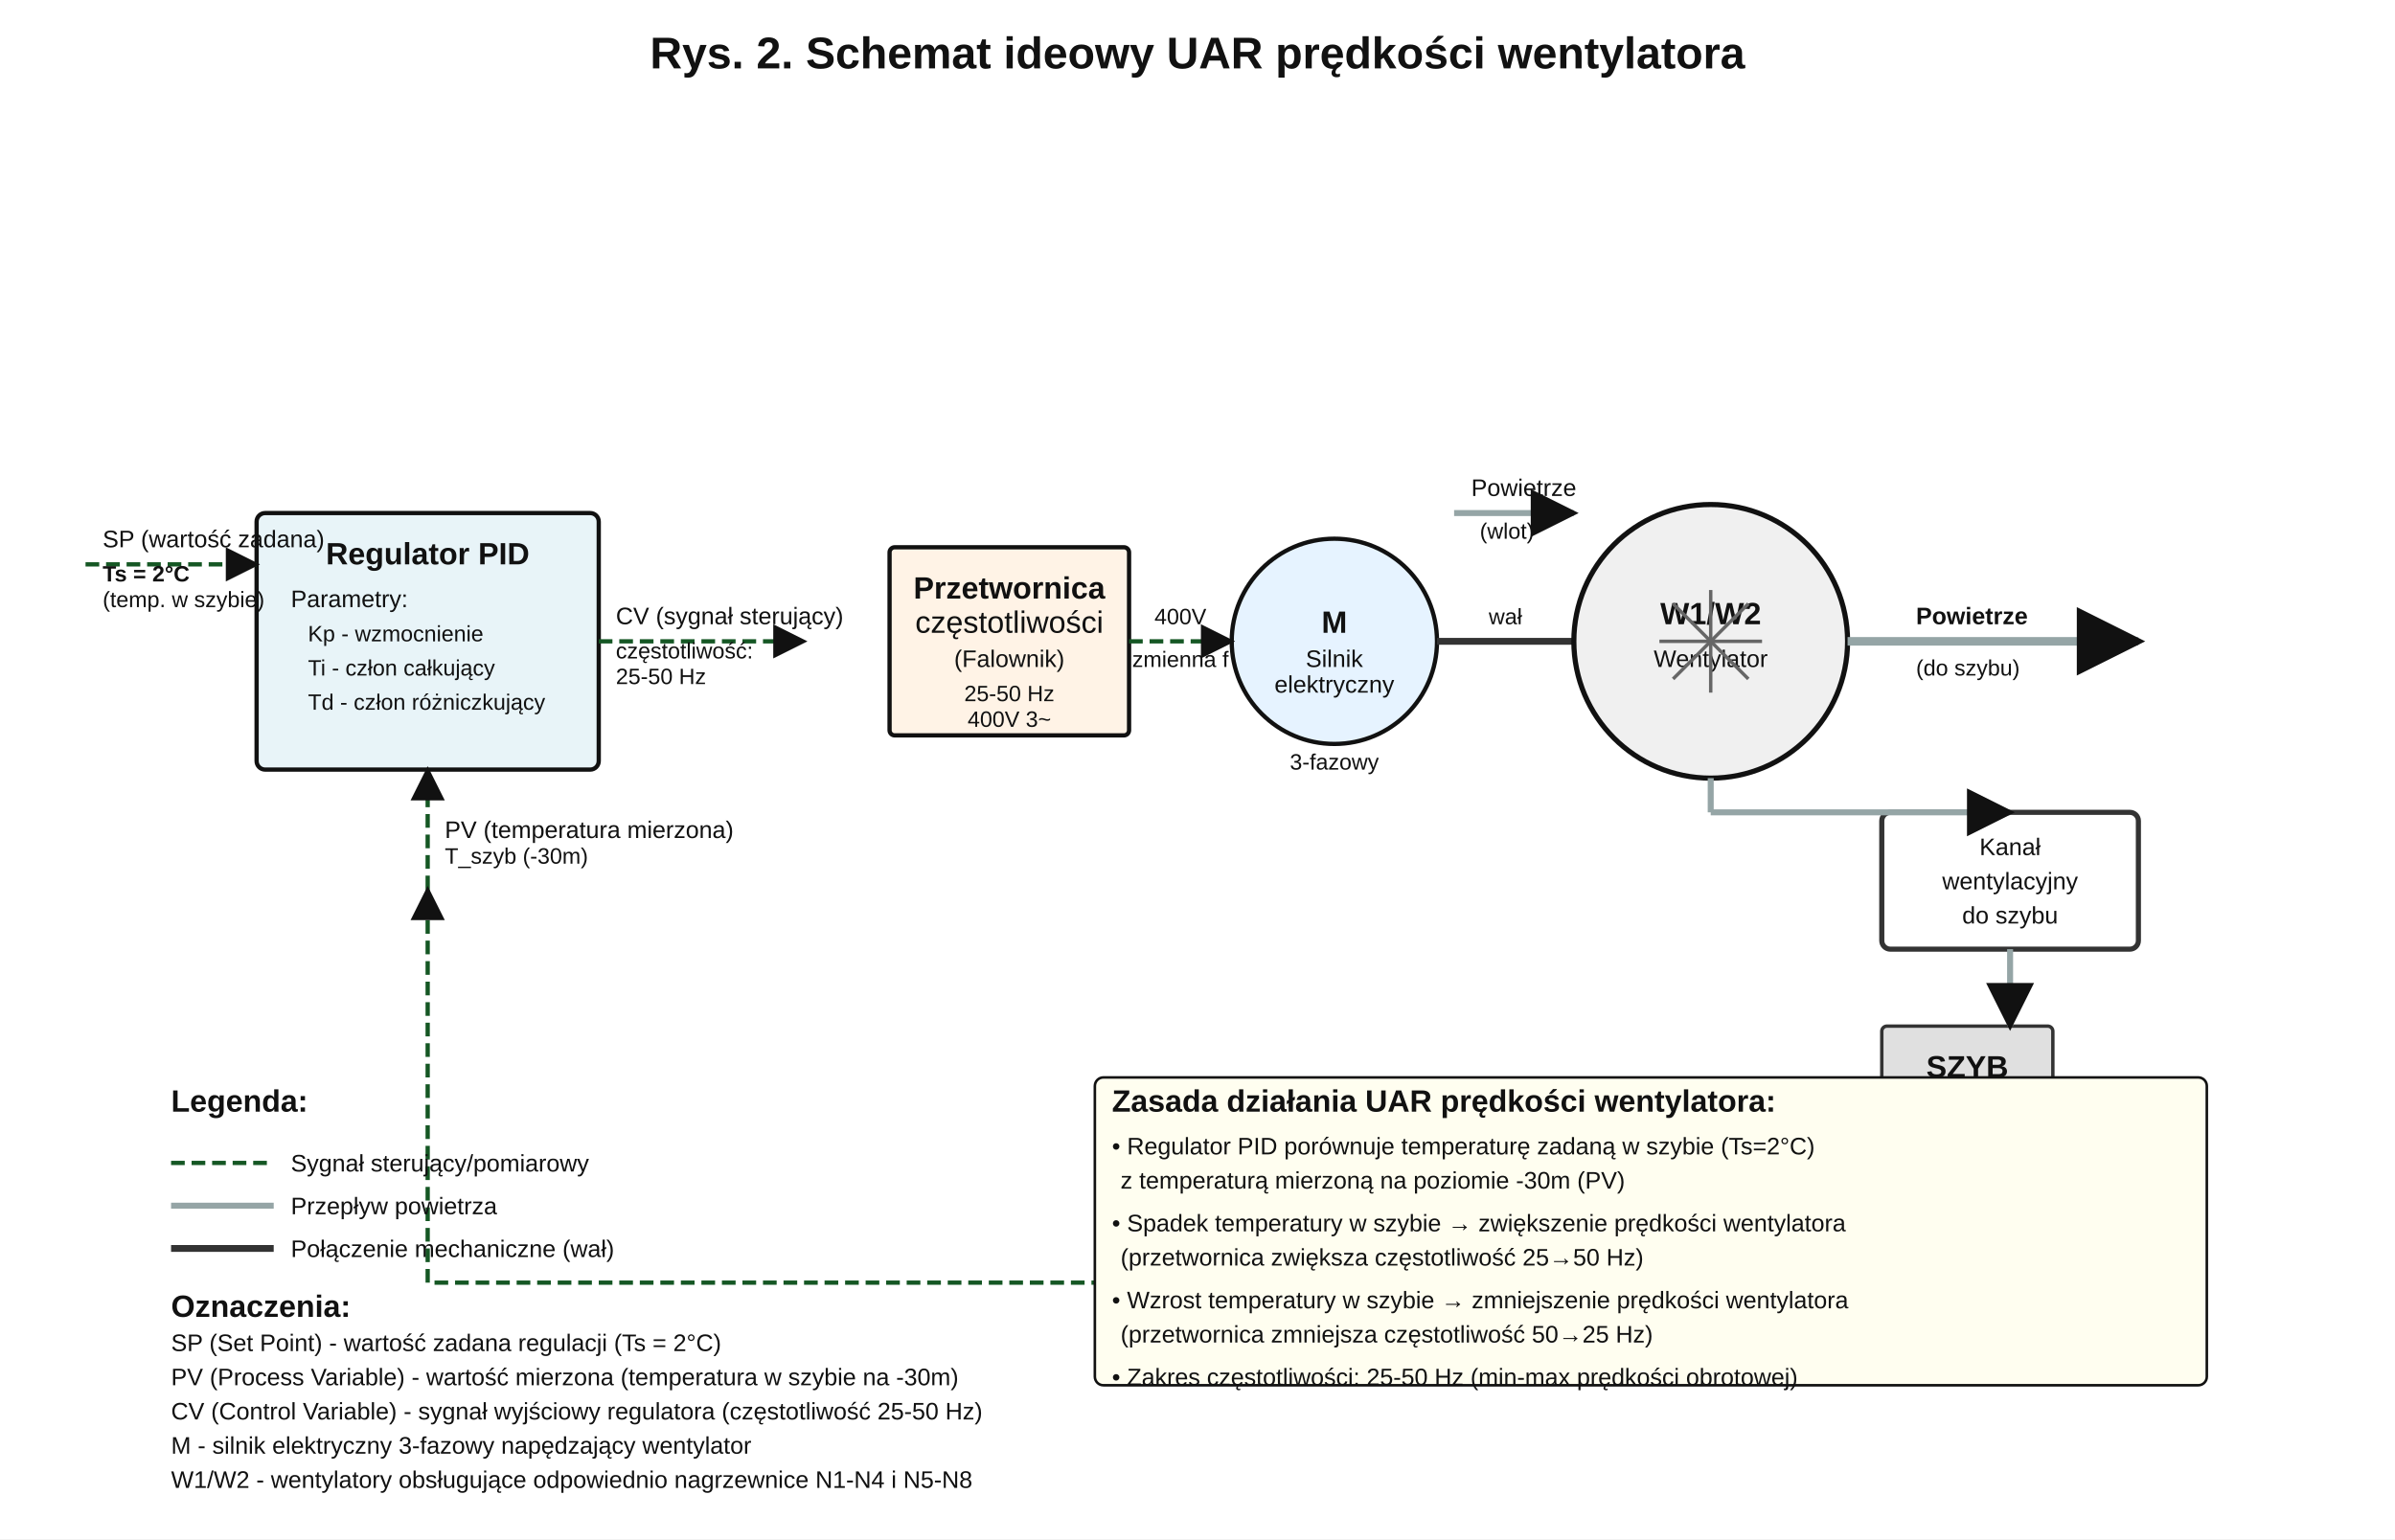
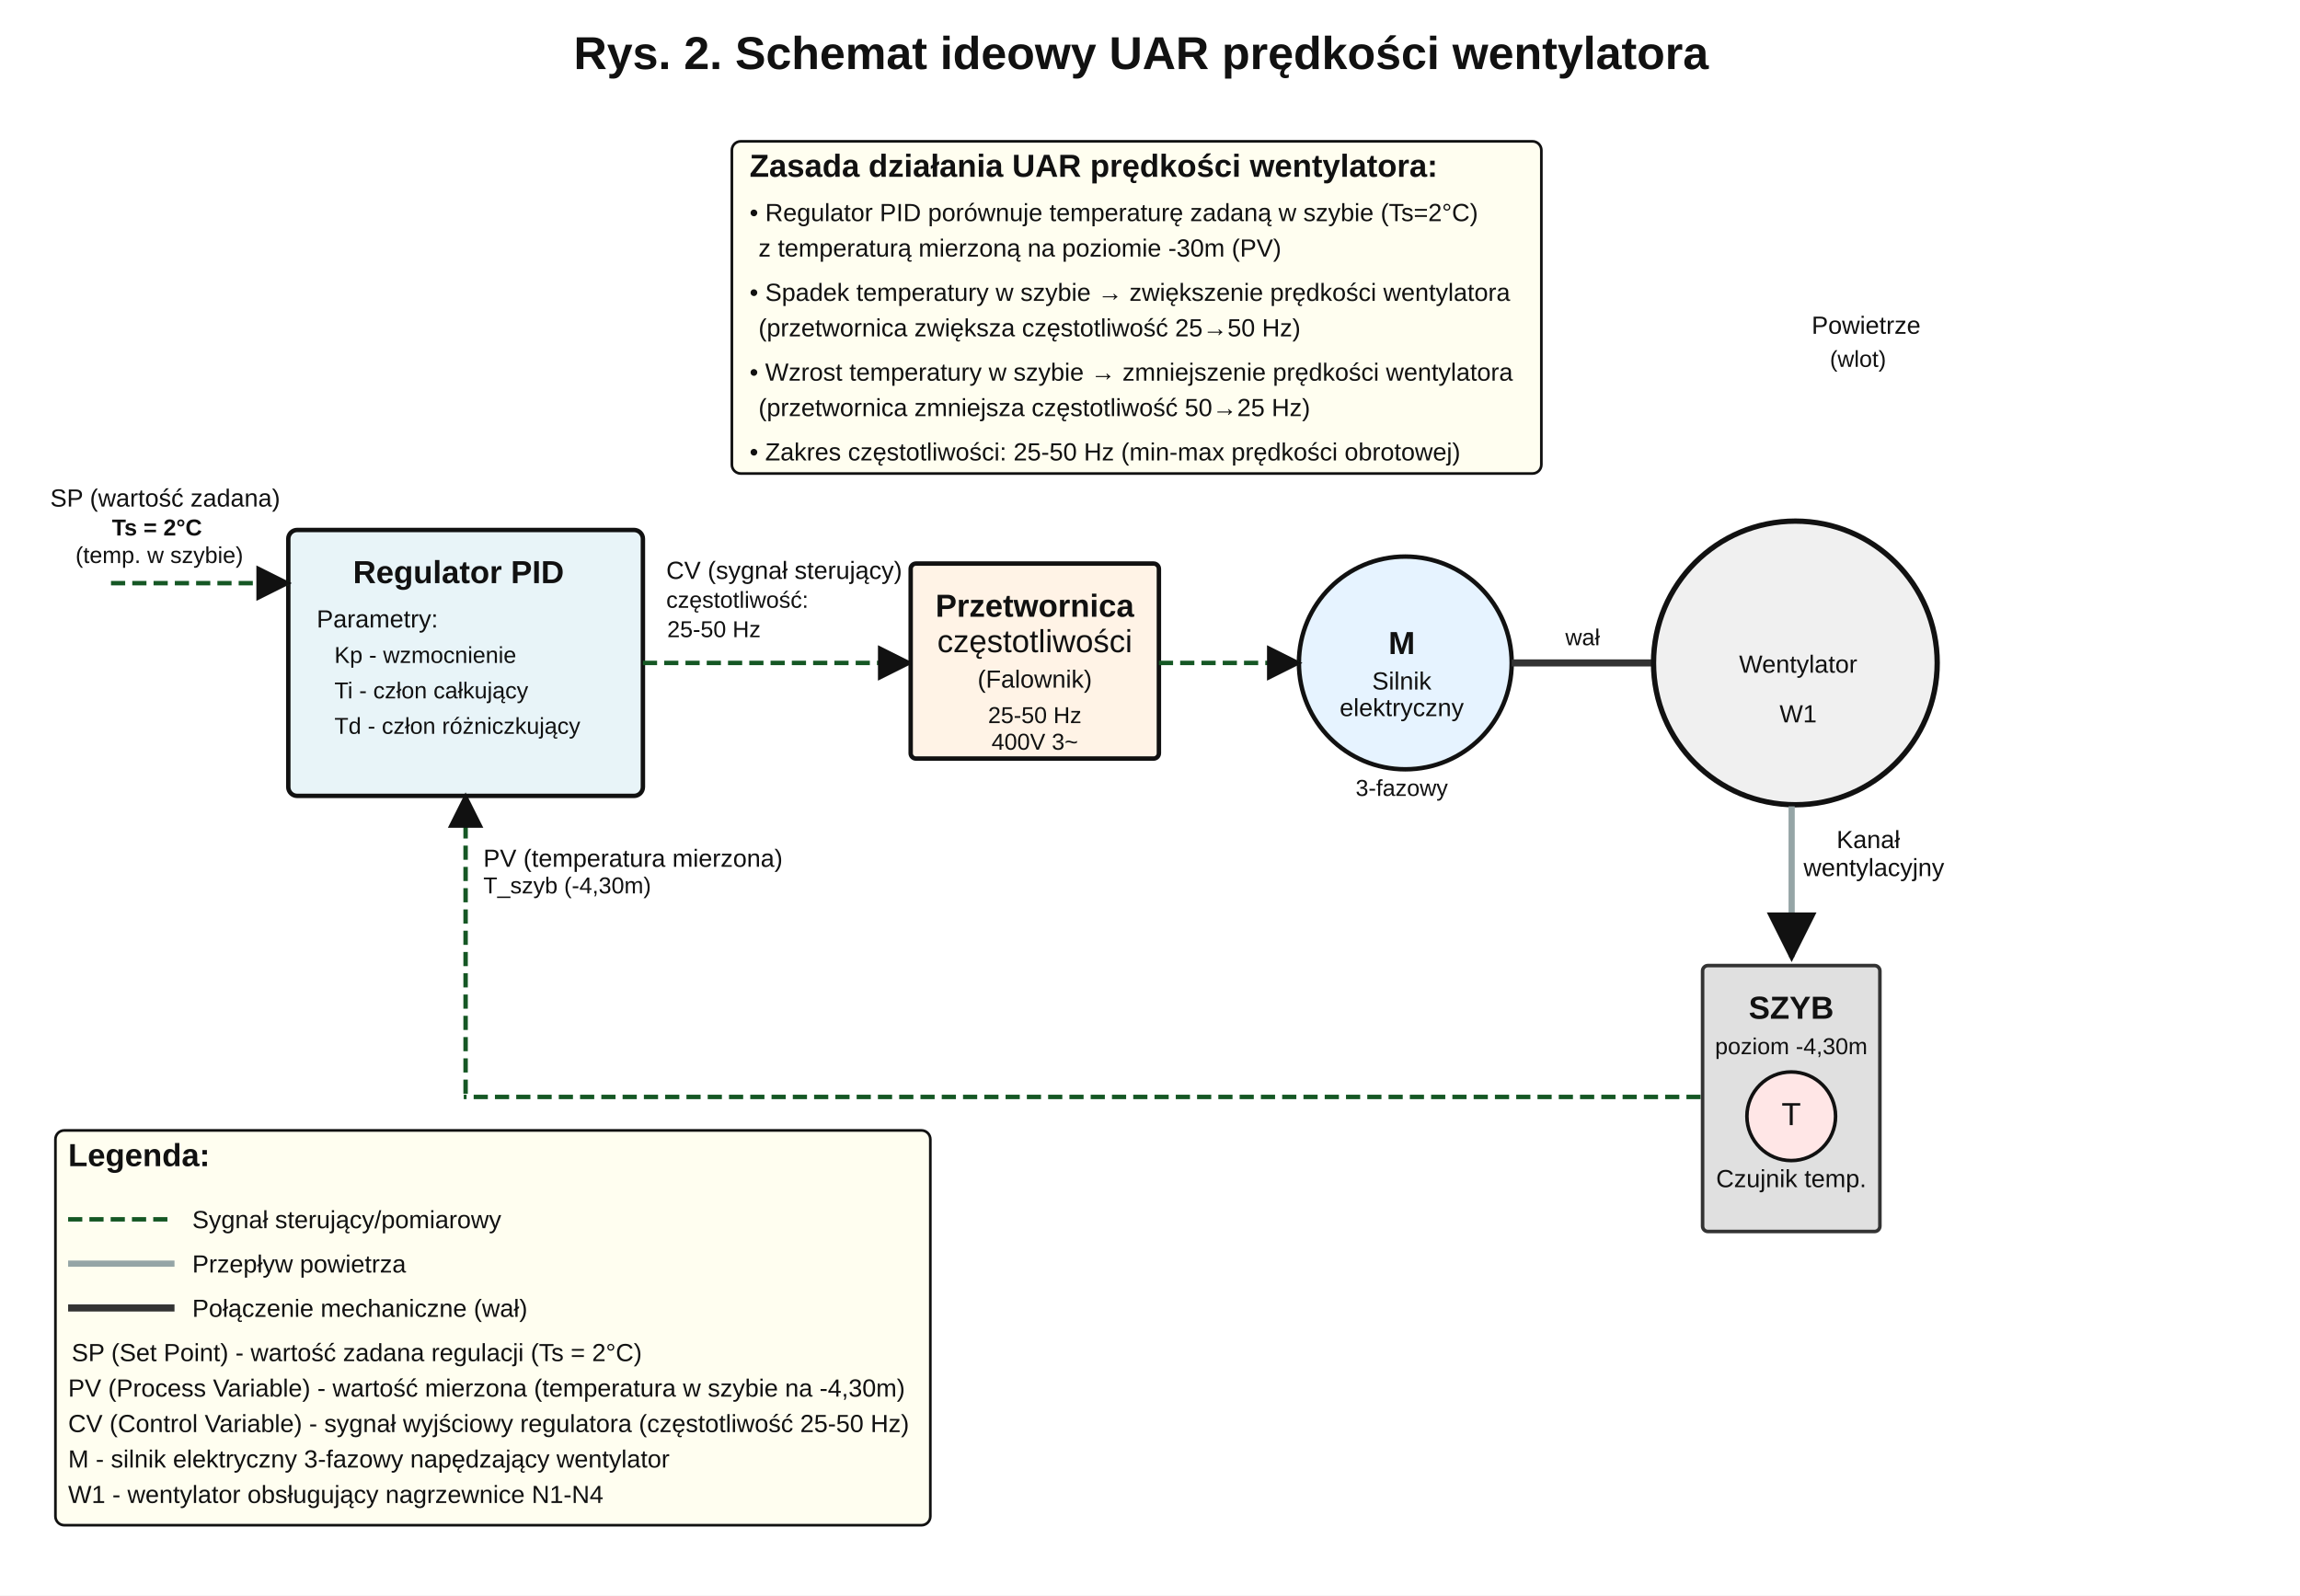
- <svg xmlns="http://www.w3.org/2000/svg" width="1400" height="900">
+ <svg xmlns="http://www.w3.org/2000/svg" viewBox="56.398 1.054 1297.219 900" width="1297.22px" height="900px">
  <defs>
    <marker id="arrow-head" markerHeight="8" markerWidth="8" orient="auto-start-reverse" refX="9" refY="5" viewBox="0 0 10 10">
      <path d="m0,0l10,5l-10,5l0,-10z" fill="#111" id="arrow1" />
    </marker>
-   </defs>
-   <style>
+     <style>
    .title { font-family: "Arial", sans-serif; font-weight: 600; font-size: 26px; fill: #111; }
    .label { font-family: "Arial", sans-serif; font-size: 18px; fill: #111; }
    .small-label { font-family: "Arial", sans-serif; font-size: 14px; fill: #111; }
    .note { font-family: "Arial", sans-serif; font-size: 16px; fill: #111; }
    .flow-label { font-family: "Arial", sans-serif; font-size: 15px; fill: #111; text-anchor: middle; }
    .component { stroke: #111; stroke-width: 2.2px; fill: #fff; }
    .duct { stroke: #333; stroke-width: 3px; fill: none; }
    .signal-line { stroke: #155724; stroke-width: 2.5px; fill: none; stroke-dasharray: 8 4; }
    .air-line { stroke: #95a5a6; stroke-width: 3.5px; fill: none; }
    .air-line-thick { stroke: #95a5a6; stroke-width: 5px; fill: none; }
    .regulator { stroke: #111; stroke-width: 2.5px; fill: #e8f4f8; }
    .inverter { stroke: #111; stroke-width: 2.5px; fill: #fff3e6; }
    .motor { stroke: #111; stroke-width: 2.5px; fill: #e6f3ff; }
    .fan { stroke: #111; stroke-width: 3px; fill: #f0f0f0; }
    .sensor { stroke: #111; stroke-width: 2px; fill: #ffe6e6; }
    .shaft { stroke: #333; stroke-width: 4px; fill: none; }
    .annotation { font-family: "Arial", sans-serif; font-size: 14px; fill: #111; }
    .param-label { font-family: "Arial", sans-serif; font-size: 13px; fill: #111; }
</style>
-   <rect width="1400" height="900" fill="#fff" />
-   <g class="layer">
-     <text class="title" text-anchor="middle" x="700" y="40">Rys. 2. Schemat ideowy UAR prędkości wentylatora</text>
-     <rect class="regulator" x="150" y="300" width="200" height="150" rx="5" />
-     <text class="label" text-anchor="middle" x="250" y="330" font-weight="bold">Regulator PID</text>
-     <text class="small-label" x="170" y="355">Parametry:</text>
-     <text class="param-label" x="180" y="375">Kp - wzmocnienie</text>
-     <text class="param-label" x="180" y="395">Ti - człon całkujący</text>
-     <text class="param-label" x="180" y="415">Td - człon różniczkujący</text>
+   </defs>
+   <g style="" transform="matrix(0.926585, 0, 0, 1, 56.39824, 1.054108)">
+     <rect width="1400" height="900" fill="#fff" />
+   </g>
+   <text class="title" text-anchor="middle" x="700" y="40" style="white-space: pre;" transform="matrix(1, 0, 0, 1, 2.842170943040401e-14, 7.105427357601002e-15)">Rys. 2. Schemat ideowy UAR prędkości wentylatora</text>
+   <g transform="matrix(1, 0, 0, 1, 65.00002, 7.105427357601002e-15)">
+     <rect class="regulator" x="154" y="300" width="200" height="150" rx="5" />
+     <text class="label" text-anchor="middle" x="250" y="330" font-weight="bold" style="white-space: pre;">Regulator PID</text>
+     <text class="small-label" x="170" y="355" style="white-space: pre;">Parametry:</text>
+     <text class="param-label" x="180" y="375" style="white-space: pre;">Kp - wzmocnienie</text>
+     <text class="param-label" x="180" y="395" style="white-space: pre;">Ti - człon całkujący</text>
+     <text class="param-label" x="180" y="415" style="white-space: pre;">Td - człon różniczkujący</text>
+   </g>
+   <g transform="matrix(1, 0, 0, 1, 69.00002, 7.105427357601002e-15)">
    <line class="signal-line" marker-end="url(#arrow-head)" x1="50" y1="330" x2="150" y2="330" />
-     <text class="annotation" x="60" y="320">SP (wartość zadana)</text>
-     <text class="param-label" x="60" y="340" font-weight="bold">Ts = 2°C</text>
-     <text class="param-label" x="60" y="355">(temp. w szybie)</text>
-     <line class="signal-line" marker-end="url(#arrow-head)" x1="250" y1="520" x2="250" y2="450" />
-     <text class="annotation" x="260" y="490">PV (temperatura mierzona)</text>
-     <text class="param-label" x="260" y="505">T_szyb (-30m)</text>
-     <line class="signal-line" marker-end="url(#arrow-head)" x1="350" y1="375" x2="470" y2="375" />
-     <text class="annotation" x="360" y="365">CV (sygnał sterujący)</text>
-     <text class="param-label" x="360" y="385">częstotliwość:</text>
-     <text class="param-label" x="360" y="400">25-50 Hz</text>
-     <g transform="translate(520, 320)">
-       <rect class="inverter" x="0" y="0" width="140" height="110" rx="3" />
-       <text class="label" text-anchor="middle" x="70" y="30" font-weight="bold">Przetwornica</text>
-       <text class="label" text-anchor="middle" x="70" y="50">częstotliwości</text>
-       <text class="small-label" text-anchor="middle" x="70" y="70">(Falownik)</text>
-       <text class="param-label" text-anchor="middle" x="70" y="90">25-50 Hz</text>
-       <text class="param-label" text-anchor="middle" x="70" y="105">400V 3~</text>
-     </g>
-     <circle class="motor" cx="780" cy="375" r="60" />
-     <text class="label" text-anchor="middle" x="780" y="370" font-size="32" font-weight="bold">M</text>
-     <text class="small-label" text-anchor="middle" x="780" y="390" font-size="12">Silnik</text>
-     <text class="small-label" text-anchor="middle" x="780" y="405" font-size="12">elektryczny</text>
-     <text class="param-label" text-anchor="middle" x="780" y="450">3-fazowy</text>
-     <line class="signal-line" marker-end="url(#arrow-head)" x1="660" y1="375" x2="720" y2="375" />
-     <text class="param-label" text-anchor="middle" x="690" y="365">400V</text>
-     <text class="param-label" text-anchor="middle" x="690" y="390">zmienna f</text>
-     <line class="shaft" x1="840" y1="375" x2="920" y2="375" />
-     <text class="param-label" text-anchor="middle" x="880" y="365">wał</text>
-     <circle class="fan" cx="1000" cy="375" r="80" />
-     <text class="label" text-anchor="middle" x="1000" y="365" font-size="28" font-weight="bold">W1/W2</text>
-     <text class="small-label" text-anchor="middle" x="1000" y="390">Wentylator</text>
-     <g transform="translate(1000, 375)">
-       <line stroke="#666" stroke-width="2" x1="-30" y1="0" x2="30" y2="0" />
-       <line stroke="#666" stroke-width="2" x1="0" y1="-30" x2="0" y2="30" />
-       <line stroke="#666" stroke-width="2" x1="-22" y1="-22" x2="22" y2="22" />
-       <line stroke="#666" stroke-width="2" x1="-22" y1="22" x2="22" y2="-22" />
-     </g>
-     <line class="air-line" marker-end="url(#arrow-head)" x1="850" y1="300" x2="920" y2="300" />
-     <text class="annotation" x="860" y="290" fill="#7f8c8d">Powietrze</text>
-     <text class="param-label" x="865" y="315" fill="#7f8c8d">(wlot)</text>
-     <line class="air-line-thick" marker-end="url(#arrow-head)" x1="1080" y1="375" x2="1250" y2="375" />
-     <text class="annotation" x="1120" y="365" fill="#7f8c8d" font-weight="bold">Powietrze</text>
-     <text class="param-label" x="1120" y="395" fill="#7f8c8d">(do szybu)</text>
-     <g transform="translate(1100, 475)">
-       <rect class="duct" x="0" y="0" width="150" height="80" rx="5" fill="none" stroke="#333" stroke-width="2" />
-       <text class="annotation" text-anchor="middle" x="75" y="25">Kanał</text>
-       <text class="annotation" text-anchor="middle" x="75" y="45">wentylacyjny</text>
-       <text class="annotation" text-anchor="middle" x="75" y="65">do szybu</text>
-     </g>
-     <line class="air-line" x1="1000" y1="455" x2="1000" y2="475" />
-     <line class="air-line" marker-end="url(#arrow-head)" x1="1000" y1="475" x2="1175" y2="475" />
-     <g transform="translate(1150, 600)">
-       <rect x="-50" y="0" width="100" height="150" fill="#e0e0e0" stroke="#333" stroke-width="2" rx="3" />
-       <text class="label" text-anchor="middle" x="0" y="30" font-weight="bold">SZYB</text>
-       <text class="param-label" text-anchor="middle" x="0" y="50">poziom -30m</text>
-       <circle class="sensor" cx="0" cy="85" r="25" />
-       <text class="label" text-anchor="middle" x="0" y="90" font-size="16">T</text>
-       <text class="small-label" text-anchor="middle" x="0" y="125">Czujnik temp.</text>
-     </g>
-     <line class="air-line" marker-end="url(#arrow-head)" x1="1175" y1="555" x2="1175" y2="600" />
-     <line class="signal-line" x1="1150" y1="710" x2="1150" y2="750" />
-     <line class="signal-line" x1="1150" y1="750" x2="250" y2="750" />
-     <line class="signal-line" marker-end="url(#arrow-head)" x1="250" y1="750" x2="250" y2="520" />
-     <g transform="translate(100, 650)">
-       <text class="label" font-weight="bold" x="0" y="0">Legenda:</text>
-       <line class="signal-line" x1="0" y1="30" x2="60" y2="30" />
-       <text class="annotation" x="70" y="35">Sygnał sterujący/pomiarowy</text>
-       <line class="air-line" x1="0" y1="55" x2="60" y2="55" />
-       <text class="annotation" x="70" y="60">Przepływ powietrza</text>
-       <line class="shaft" x1="0" y1="80" x2="60" y2="80" />
-       <text class="annotation" x="70" y="85">Połączenie mechaniczne (wał)</text>
-     </g>
-     <g transform="translate(100, 770)">
-       <text class="label" font-weight="bold" x="0" y="0">Oznaczenia:</text>
-       <text class="annotation" x="0" y="20">SP (Set Point) - wartość zadana regulacji (Ts = 2°C)</text>
-       <text class="annotation" x="0" y="40">PV (Process Variable) - wartość mierzona (temperatura w szybie na -30m)</text>
-       <text class="annotation" x="0" y="60">CV (Control Variable) - sygnał wyjściowy regulatora (częstotliwość 25-50 Hz)</text>
-       <text class="annotation" x="0" y="80">M - silnik elektryczny 3-fazowy napędzający wentylator</text>
-       <text class="annotation" x="0" y="100">W1/W2 - wentylatory obsługujące odpowiednio nagrzewnice N1-N4 i N5-N8</text>
-     </g>
-     <g transform="translate(650, 650)">
-       <rect x="-10" y="-20" width="650" height="180" fill="#fffef0" stroke="#111" stroke-width="1.5" rx="5" />
-       <text class="label" font-weight="bold" x="0" y="0">Zasada działania UAR prędkości wentylatora:</text>
-       <text class="annotation" x="0" y="25">• Regulator PID porównuje temperaturę zadaną w szybie (Ts=2°C)</text>
-       <text class="annotation" x="5" y="45">z temperaturą mierzoną na poziomie -30m (PV)</text>
-       <text class="annotation" x="0" y="70">• Spadek temperatury w szybie → zwiększenie prędkości wentylatora</text>
-       <text class="annotation" x="5" y="90">(przetwornica zwiększa częstotliwość 25→50 Hz)</text>
-       <text class="annotation" x="0" y="115">• Wzrost temperatury w szybie → zmniejszenie prędkości wentylatora</text>
-       <text class="annotation" x="5" y="135">(przetwornica zmniejsza częstotliwość 50→25 Hz)</text>
-       <text class="annotation" x="0" y="160">• Zakres częstotliwości: 25-50 Hz (min-max prędkości obrotowej)</text>
+     <g>
+       <text class="annotation" x="15.725" y="286.793" style="white-space: pre; font-size: 14px;">SP (wartość zadana)</text>
+       <text class="param-label" x="50.512" y="303.104" font-weight="bold" style="white-space: pre; font-size: 13px;">Ts = 2°C</text>
+       <text class="param-label" x="29.956" y="318.631" style="white-space: pre; font-size: 13px;">(temp. w szybie)</text>
    </g>
  </g>
+   <line class="signal-line" marker-end="url(#arrow-head)" x1="319" y1="618.037" x2="319" y2="450" style="stroke-width: 2.5;" transform="matrix(1, 0, 0, 1, 2.842170943040401e-14, 7.105427357601002e-15)" />
+   <text class="annotation" x="329" y="490" style="white-space: pre; stroke-width: 1; font-size: 14px;" transform="matrix(1, 0, 0, 1, 2.842170943040401e-14, 7.105427357601002e-15)">PV (temperatura mierzona)</text>
+   <text class="param-label" x="329" y="505" style="white-space: pre; font-size: 13px; stroke-width: 1;" transform="matrix(1, 0, 0, 1, 2.842170943040401e-14, 7.105427357601002e-15)">T_szyb (-4,30m)</text>
+   <line class="signal-line" x1="1015.55" y1="619.81" x2="317.946" y2="619.81" style="stroke-width: 2.5;" transform="matrix(1, 0, 0, 1, 2.842170943040401e-14, 7.105427357601002e-15)" />
+   <g transform="matrix(1, 0, 0, 1, 69.00002, 7.105427357601002e-15)">
+     <line class="signal-line" marker-end="url(#arrow-head)" x1="350" y1="375" x2="500.571" y2="375" style="" />
+     <text class="annotation" x="363.162" y="327.577" style="white-space: pre; font-size: 14px;">CV (sygnał sterujący)</text>
+     <text class="param-label" x="363.163" y="343.887" style="white-space: pre; font-size: 13px;">częstotliwość:</text>
+     <text class="param-label" x="363.69" y="360.469" style="white-space: pre; font-size: 13px;">25-50 Hz</text>
+   </g>
+   <g transform="matrix(1, 0, 0, 1, 570.025, 318.9459)">
+     <rect class="inverter" x="0" y="0" width="140" height="110" rx="3" />
+     <text class="label" text-anchor="middle" x="70" y="30" font-weight="bold" style="white-space: pre;">Przetwornica</text>
+     <text class="label" text-anchor="middle" x="70" y="50" style="white-space: pre;">częstotliwości</text>
+     <text class="small-label" text-anchor="middle" x="70" y="70" style="white-space: pre;">(Falownik)</text>
+     <text class="param-label" text-anchor="middle" x="70" y="90" style="white-space: pre;">25-50 Hz</text>
+     <text class="param-label" text-anchor="middle" x="70" y="105" style="white-space: pre;">400V 3~</text>
+   </g>
+   <g transform="matrix(1, 0, 0, 1, 67.00002, 7.105427357601002e-15)">
+     <circle class="motor" cx="782" cy="375" r="60" />
+     <text class="label" text-anchor="middle" x="780" y="370" font-size="32" font-weight="bold" style="white-space: pre;">M</text>
+     <text class="small-label" text-anchor="middle" x="780" y="390" font-size="12" style="white-space: pre;">Silnik</text>
+     <text class="small-label" text-anchor="middle" x="780" y="405" font-size="12" style="white-space: pre;">elektryczny</text>
+     <text class="param-label" text-anchor="middle" x="780" y="450" style="white-space: pre;">3-fazowy</text>
+     <line class="signal-line" marker-end="url(#arrow-head)" x1="643.025" y1="375" x2="722" y2="375" style="" />
+     <line class="shaft" x1="842" y1="375" x2="922" y2="375" />
+     <text class="param-label" text-anchor="middle" x="882" y="365" style="white-space: pre; font-size: 13px;">wał</text>
+   </g>
+   <g transform="matrix(1, 0, 0, 1, 69.00002, 7.105427357601002e-15)">
+     <g>
+       <circle class="fan" cx="1000" cy="375" r="80" />
+       <text class="small-label" text-anchor="middle" x="1001.58" y="380.512" style="white-space: pre; font-size: 14px;">Wentylator<tspan x="1001.58" dy="1em">​</tspan>
+         <tspan x="1001.58" dy="1em">​</tspan>W1</text>
+     </g>
+     <g>
+       <line class="air-line" marker-end="url(#arrow-head)" x1="929.589" y1="221.462" x2="1070.21" y2="221.463" style="transform-box: fill-box; transform-origin: 50% 50%;" transform="matrix(0, 1, -1, 0, 0.00001, 0.000026)" />
+       <text class="annotation" x="1009.16" y="189.326" fill="#7f8c8d" style="white-space: pre; font-size: 14px;">Powietrze</text>
+       <text class="param-label" x="1019.44" y="208.001" fill="#7f8c8d" style="white-space: pre; font-size: 13px;">(wlot)</text>
+     </g>
+     <g>
+       <text class="annotation" text-anchor="middle" x="1041.13" y="479.444" style="white-space: pre; stroke-width: 1; font-size: 14px;">Kanał</text>
+       <text class="annotation" text-anchor="middle" x="1044.29" y="495.227" style="white-space: pre; stroke-width: 1; font-size: 14px;">wentylacyjny</text>
+       <line class="air-line" marker-end="url(#arrow-head)" x1="997.903" y1="455.908" x2="997.903" y2="540.966" style="" />
+     </g>
+     <g transform="matrix(1, 0, 0, 1, 997.6721, 545.7102)">
+       <rect x="-50" y="0" width="100" height="150" fill="#e0e0e0" stroke="#333" stroke-width="2" rx="3" />
+       <text class="label" text-anchor="middle" x="0" y="30" font-weight="bold" style="white-space: pre;">SZYB</text>
+       <text class="param-label" text-anchor="middle" x="0" y="50" style="white-space: pre;">poziom -4,30m</text>
+       <circle class="sensor" cx="0" cy="85" r="25" />
+       <text class="label" text-anchor="middle" x="0" y="90" font-size="16" style="white-space: pre;">T</text>
+       <text class="small-label" text-anchor="middle" x="0" y="125" style="white-space: pre;">Czujnik temp.</text>
+     </g>
+   </g>
+   <g transform="matrix(1, 0, 0, 1, -52.18155, 6.852187)">
+     <rect x="139.842" y="631.845" width="493.455" height="222.694" fill="#fffef0" stroke="#111" stroke-width="1.5" rx="5" style="stroke-width: 1.5;" />
+     <g transform="matrix(1, 0, 0, 1, 147, 652)">
+       <text class="label" font-weight="bold" x="0" y="0" style="white-space: pre;">Legenda:</text>
+       <line class="signal-line" x1="0" y1="30" x2="60" y2="30" />
+       <text class="annotation" x="70" y="35" style="white-space: pre;">Sygnał sterujący/pomiarowy</text>
+       <line class="air-line" x1="0" y1="55" x2="60" y2="55" />
+       <text class="annotation" x="70" y="60" style="white-space: pre;">Przepływ powietrza</text>
+       <line class="shaft" x1="0" y1="80" x2="60" y2="80" />
+       <text class="annotation" x="70" y="85" style="white-space: pre;">Połączenie mechaniczne (wał)</text>
+     </g>
+     <text class="annotation" x="149" y="762" style="white-space: pre; stroke-width: 1; font-size: 14px;">SP (Set Point) - wartość zadana regulacji (Ts = 2°C)</text>
+     <text class="annotation" x="147" y="782" style="white-space: pre; stroke-width: 1; font-size: 14px;">PV (Process Variable) - wartość mierzona (temperatura w szybie na -4,30m)</text>
+     <text class="annotation" x="147" y="802" style="white-space: pre; stroke-width: 1; font-size: 14px;">CV (Control Variable) - sygnał wyjściowy regulatora (częstotliwość 25-50 Hz)</text>
+     <text class="annotation" x="147" y="822" style="white-space: pre; stroke-width: 1; font-size: 14px;">M - silnik elektryczny 3-fazowy napędzający wentylator</text>
+     <text class="annotation" x="147" y="842" style="white-space: pre; stroke-width: 1; font-size: 14px;">W1 - wentylator obsługujący nagrzewnice N1-N4</text>
+   </g>
+   <g transform="matrix(1, 0, 0, 1, 216.0572, 3.162518)">
+     <rect x="253.119" y="77.614" width="456.559" height="187.379" fill="#fffef0" stroke="#111" stroke-width="1.5" rx="5" style="stroke-width: 1.5;" />
+     <text class="label" font-weight="bold" x="263.119" y="97.614" style="white-space: pre; stroke-width: 1; font-size: 18px;">Zasada działania UAR prędkości wentylatora:</text>
+     <text class="annotation" x="263.119" y="122.614" style="white-space: pre; stroke-width: 1; font-size: 14px;">• Regulator PID porównuje temperaturę zadaną w szybie (Ts=2°C)</text>
+     <text class="annotation" x="268.119" y="142.614" style="white-space: pre; stroke-width: 1; font-size: 14px;">z temperaturą mierzoną na poziomie -30m (PV)</text>
+     <text class="annotation" x="263.119" y="167.614" style="white-space: pre; stroke-width: 1; font-size: 14px;">• Spadek temperatury w szybie → zwiększenie prędkości wentylatora</text>
+     <text class="annotation" x="268.119" y="187.614" style="white-space: pre; stroke-width: 1; font-size: 14px;">(przetwornica zwiększa częstotliwość 25→50 Hz)</text>
+     <text class="annotation" x="263.119" y="212.614" style="white-space: pre; stroke-width: 1; font-size: 14px;">• Wzrost temperatury w szybie → zmniejszenie prędkości wentylatora</text>
+     <text class="annotation" x="268.119" y="232.614" style="white-space: pre; stroke-width: 1; font-size: 14px;">(przetwornica zmniejsza częstotliwość 50→25 Hz)</text>
+     <text class="annotation" x="263.119" y="257.614" style="white-space: pre; stroke-width: 1; font-size: 14px;">• Zakres częstotliwości: 25-50 Hz (min-max prędkości obrotowej)</text>
+   </g>
</svg>
